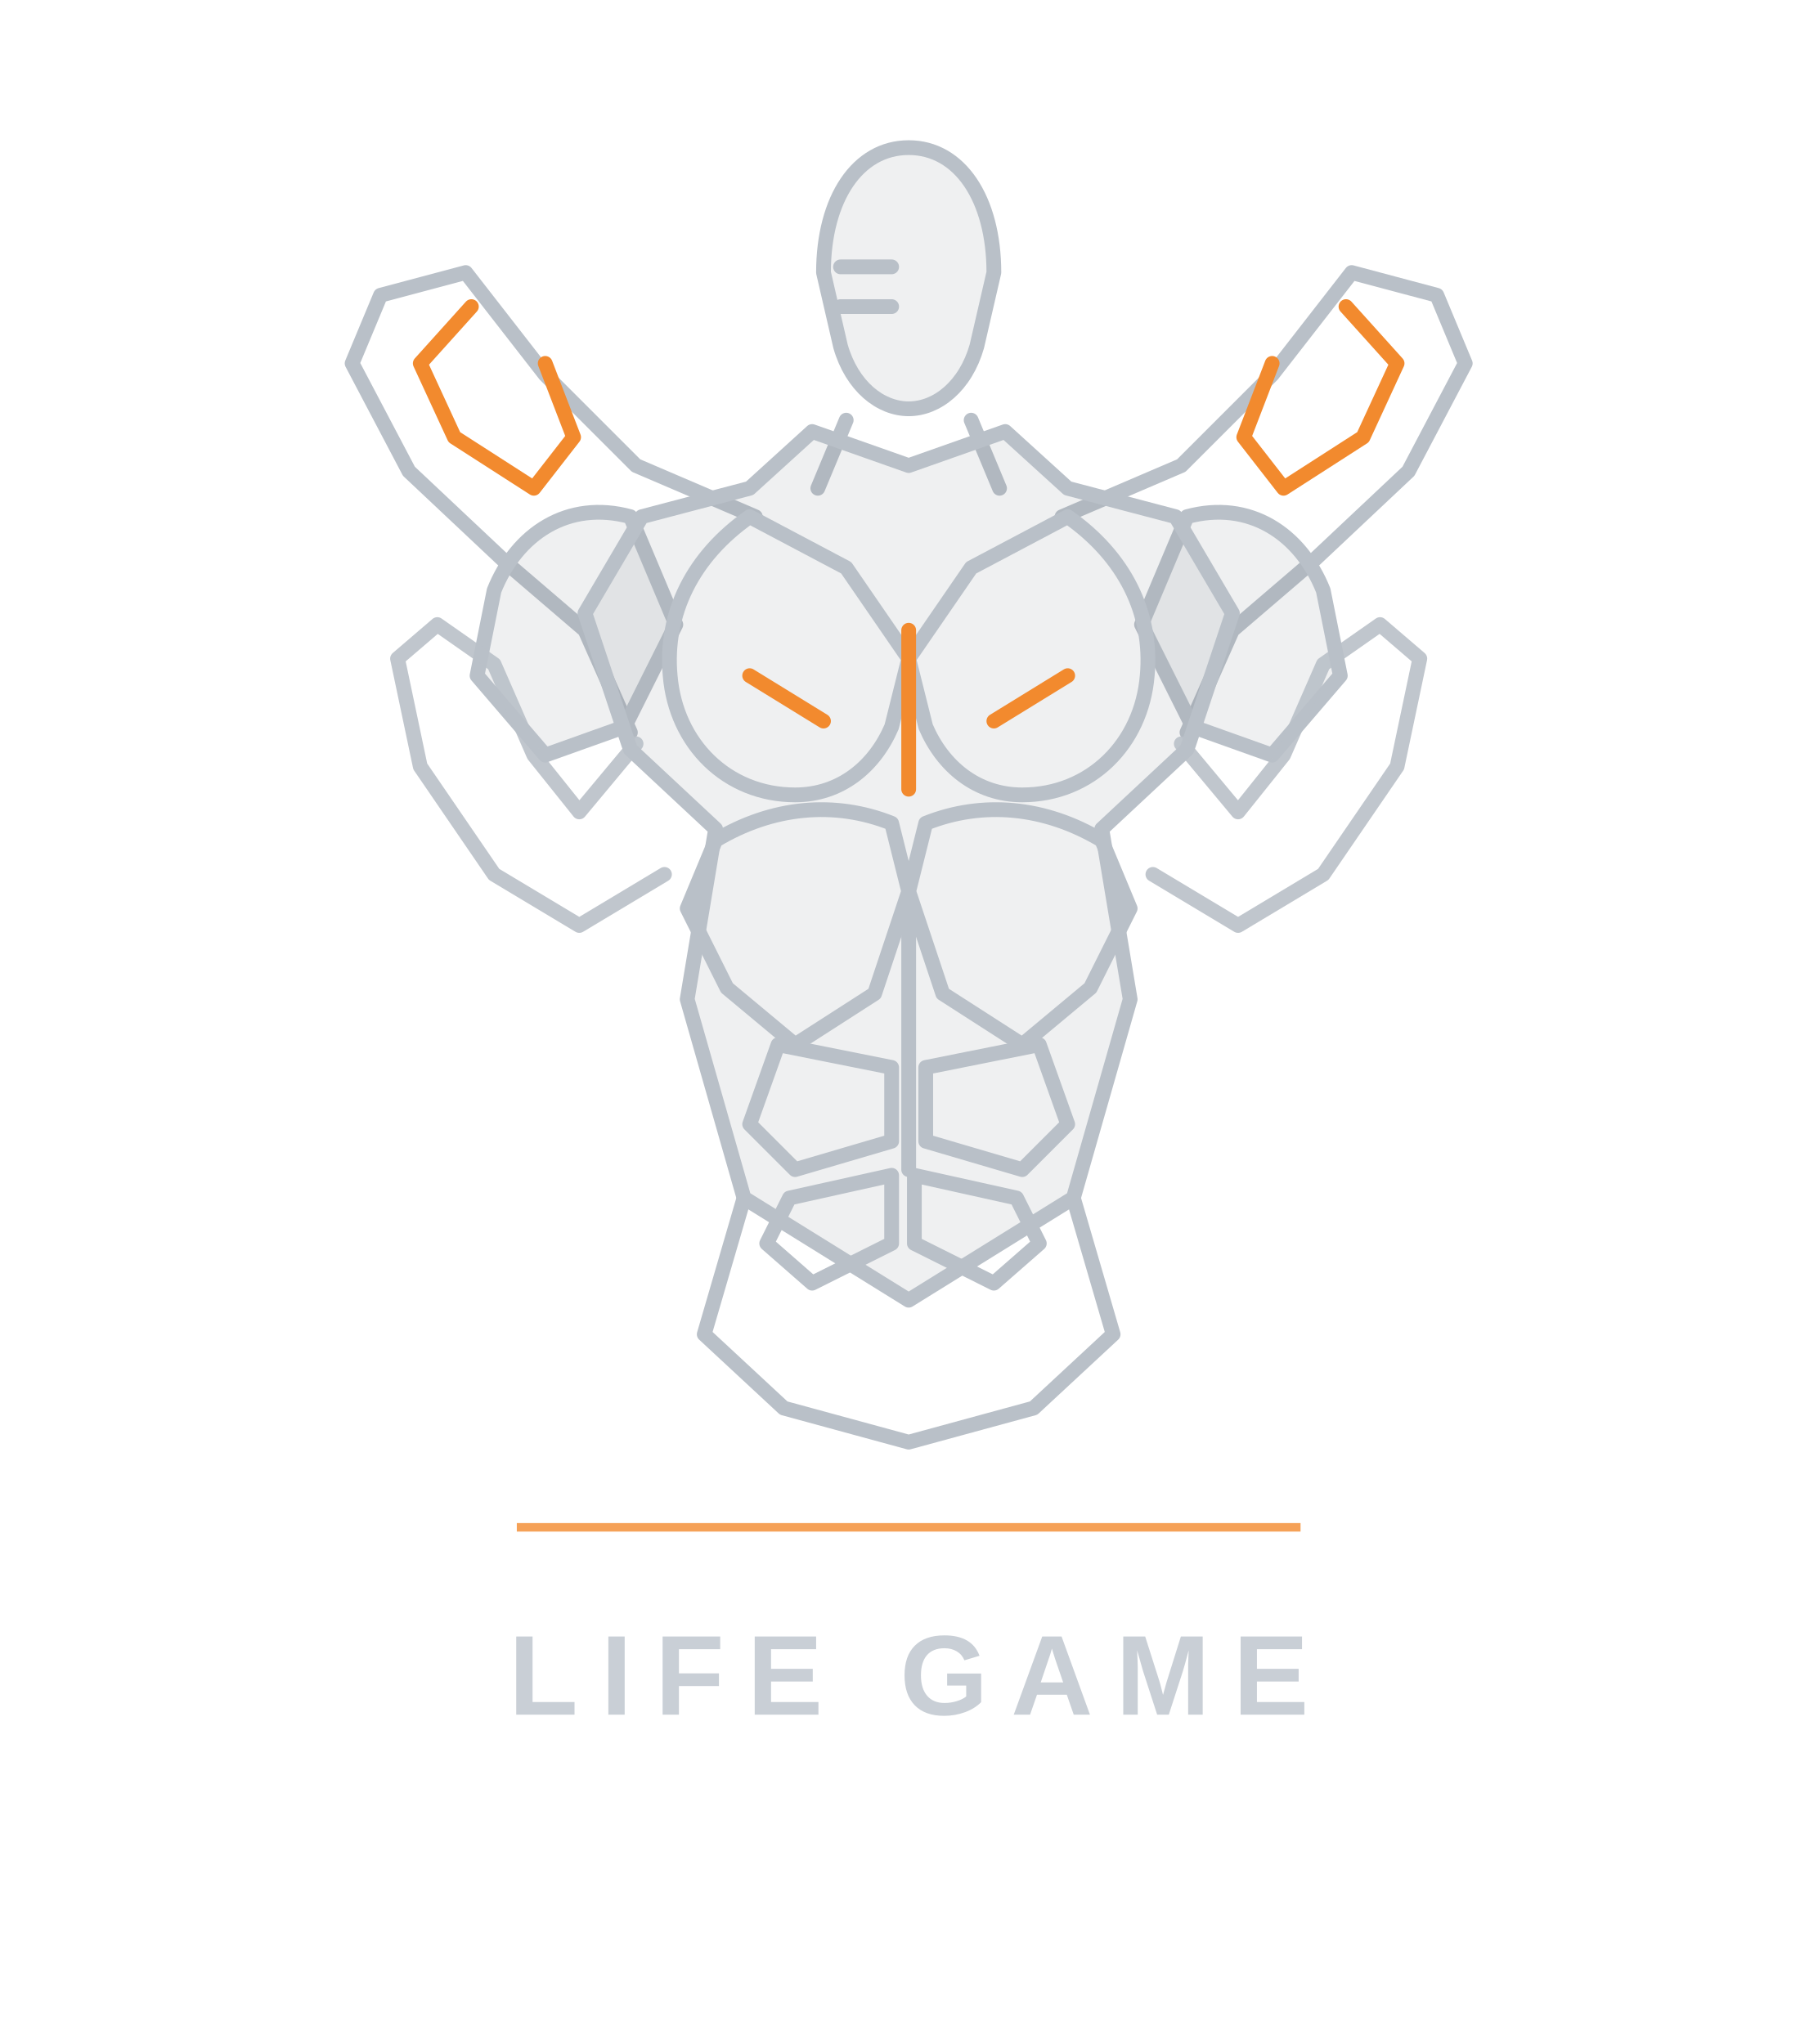
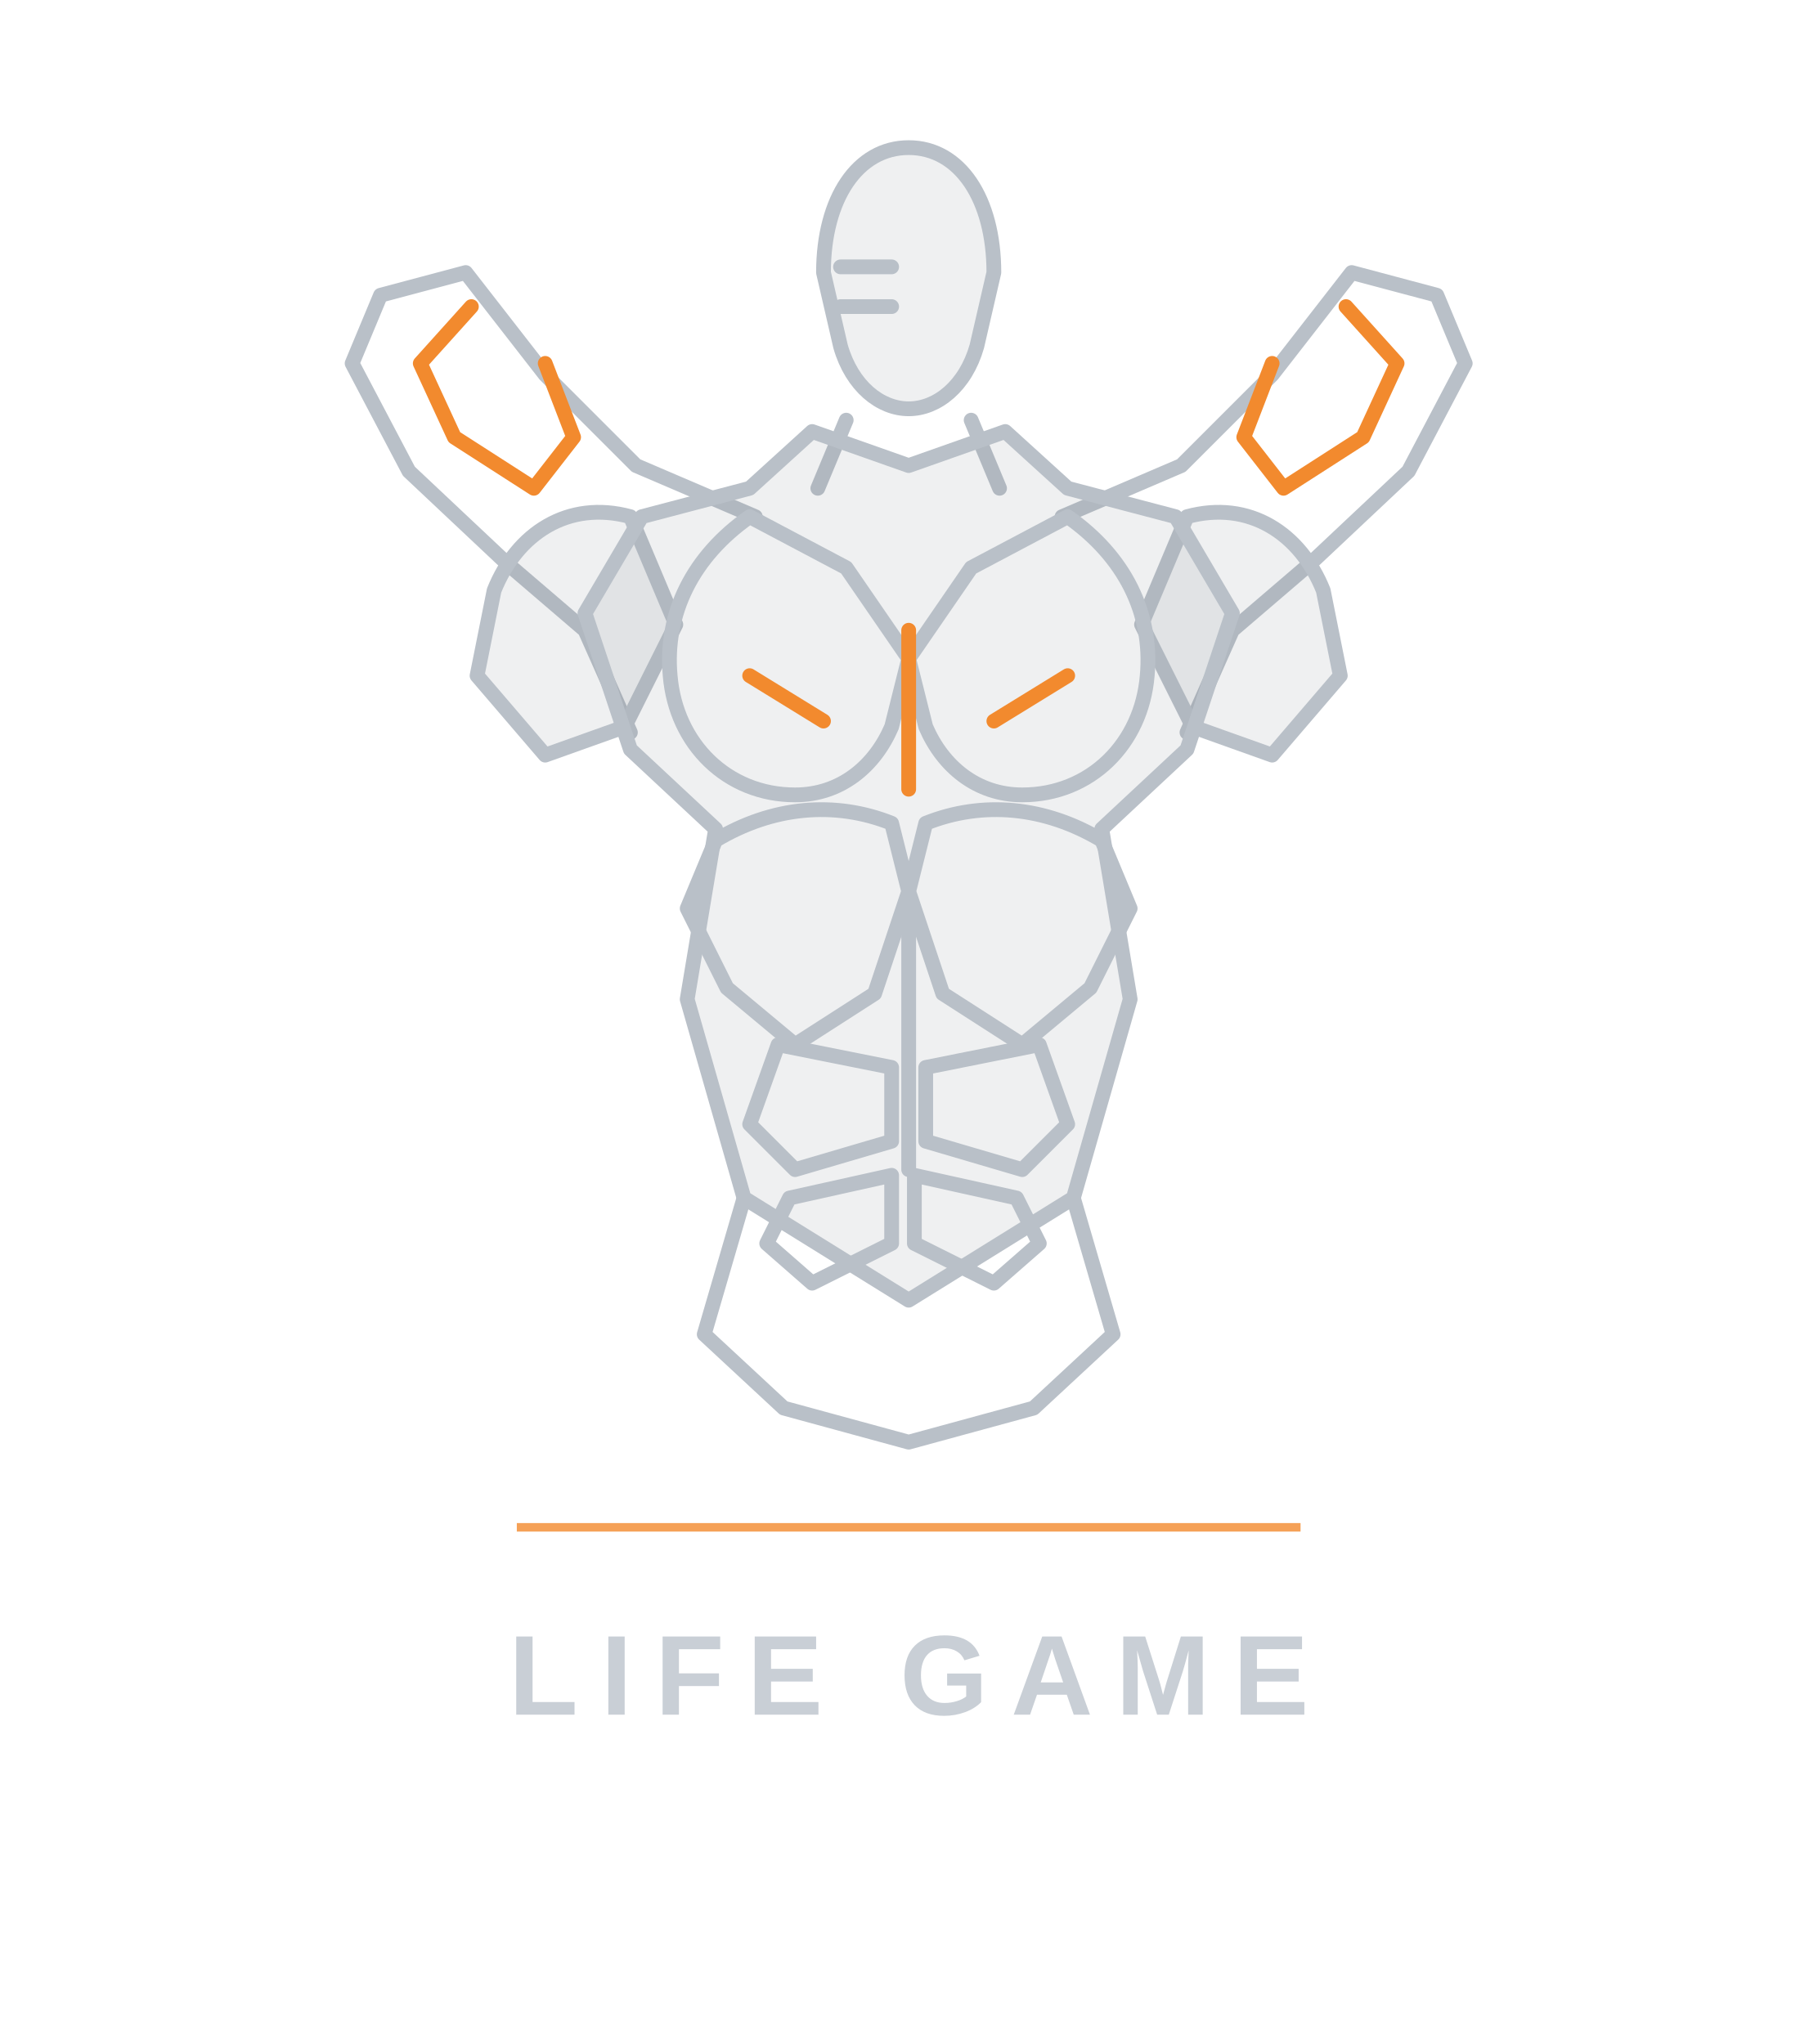
<svg xmlns="http://www.w3.org/2000/svg" viewBox="0 0 320 360" fill="none" role="img" aria-label="LifeGame health emblem: schematic muscular man with two flexed arms">
  <g stroke="#B9C0C8" stroke-width="2.6" stroke-linecap="round" stroke-linejoin="round">
    <path d="M145 48c0-13 6-22 15-22s15 9 15 22l-3 13c-2 7-7 11-12 11s-10-4-12-11z" fill="#7B838C" fill-opacity=".12" />
    <path d="M148 47h9m-9 7h9M149 74l-5 12m27-12 5 12" />
    <path d="M133 91 112 82 96 66 82 48 67 52 62 64 72 83 89 99 103 111 111 129" />
    <path d="M83 54 74 64 80 77 94 86 101 77 96 64" stroke="#F28A2E" />
    <path d="M111 91c-11-3-20 3-24 13l-3 15 12 14 14-5 9-18Z" fill="#7B838C" fill-opacity=".12" />
    <path d="M187 91 208 82 224 66 238 48 253 52 258 64 248 83 231 99 217 111 209 129" />
    <path d="M237 54 246 64 240 77 226 86 219 77 224 64" stroke="#F28A2E" />
    <path d="M209 91c11-3 20 3 24 13l3 15-12 14-14-5-9-18Z" fill="#7B838C" fill-opacity=".12" />
    <path d="M132 86 113 91 103 108 111 132 126 146 121 176 131 211 160 229 189 211 199 176 194 146 209 132 217 108 207 91 188 86 177 76 160 82 143 76Z" fill="#7B838C" fill-opacity=".12" />
    <path d="M132 91c-10 7-15 17-14 28 1 12 10 21 22 21 8 0 14-5 17-12l3-12-11-16Z" />
    <path d="M188 91c10 7 15 17 14 28-1 12-10 21-22 21-8 0-14-5-17-12l-3-12 11-16Z" />
    <path d="M160 111v28M132 119l13 8m43-8-13 8" stroke="#F28A2E" />
    <path d="M126 148c10-6 21-7 31-3l3 12-6 18-14 9-12-10-7-14Z" />
    <path d="M194 148c-10-6-21-7-31-3l-3 12 6 18 14 9 12-10 7-14Z" />
    <path d="M160 158v48M137 184l20 4v13l-17 5-8-8Zm46 0-20 4v13l17 5 8-8Zm-44 27 18-4v12l-14 7-8-7Zm40 0-18-4v12l14 7 8-7Z" />
    <path d="M131 211 124 235 138 248 160 254 182 248 196 235 189 211" />
-     <path d="M112 131 102 143 94 133 87 117 77 110 70 116 74 135 87 154 102 163 117 154M208 131 218 143 226 133 233 117 243 110 250 116 246 135 233 154 218 163 203 154" stroke="#B9C0C8" stroke-opacity=".9" />
  </g>
  <path d="M91 269h138" stroke="#F28A2E" stroke-width="1.5" stroke-opacity=".8" />
  <text x="160" y="302" fill="#C6CCD3" fill-opacity=".94" font-family="Arial,Helvetica,sans-serif" font-size="20" font-weight="600" letter-spacing="4" text-anchor="middle">LIFE GAME</text>
</svg>
